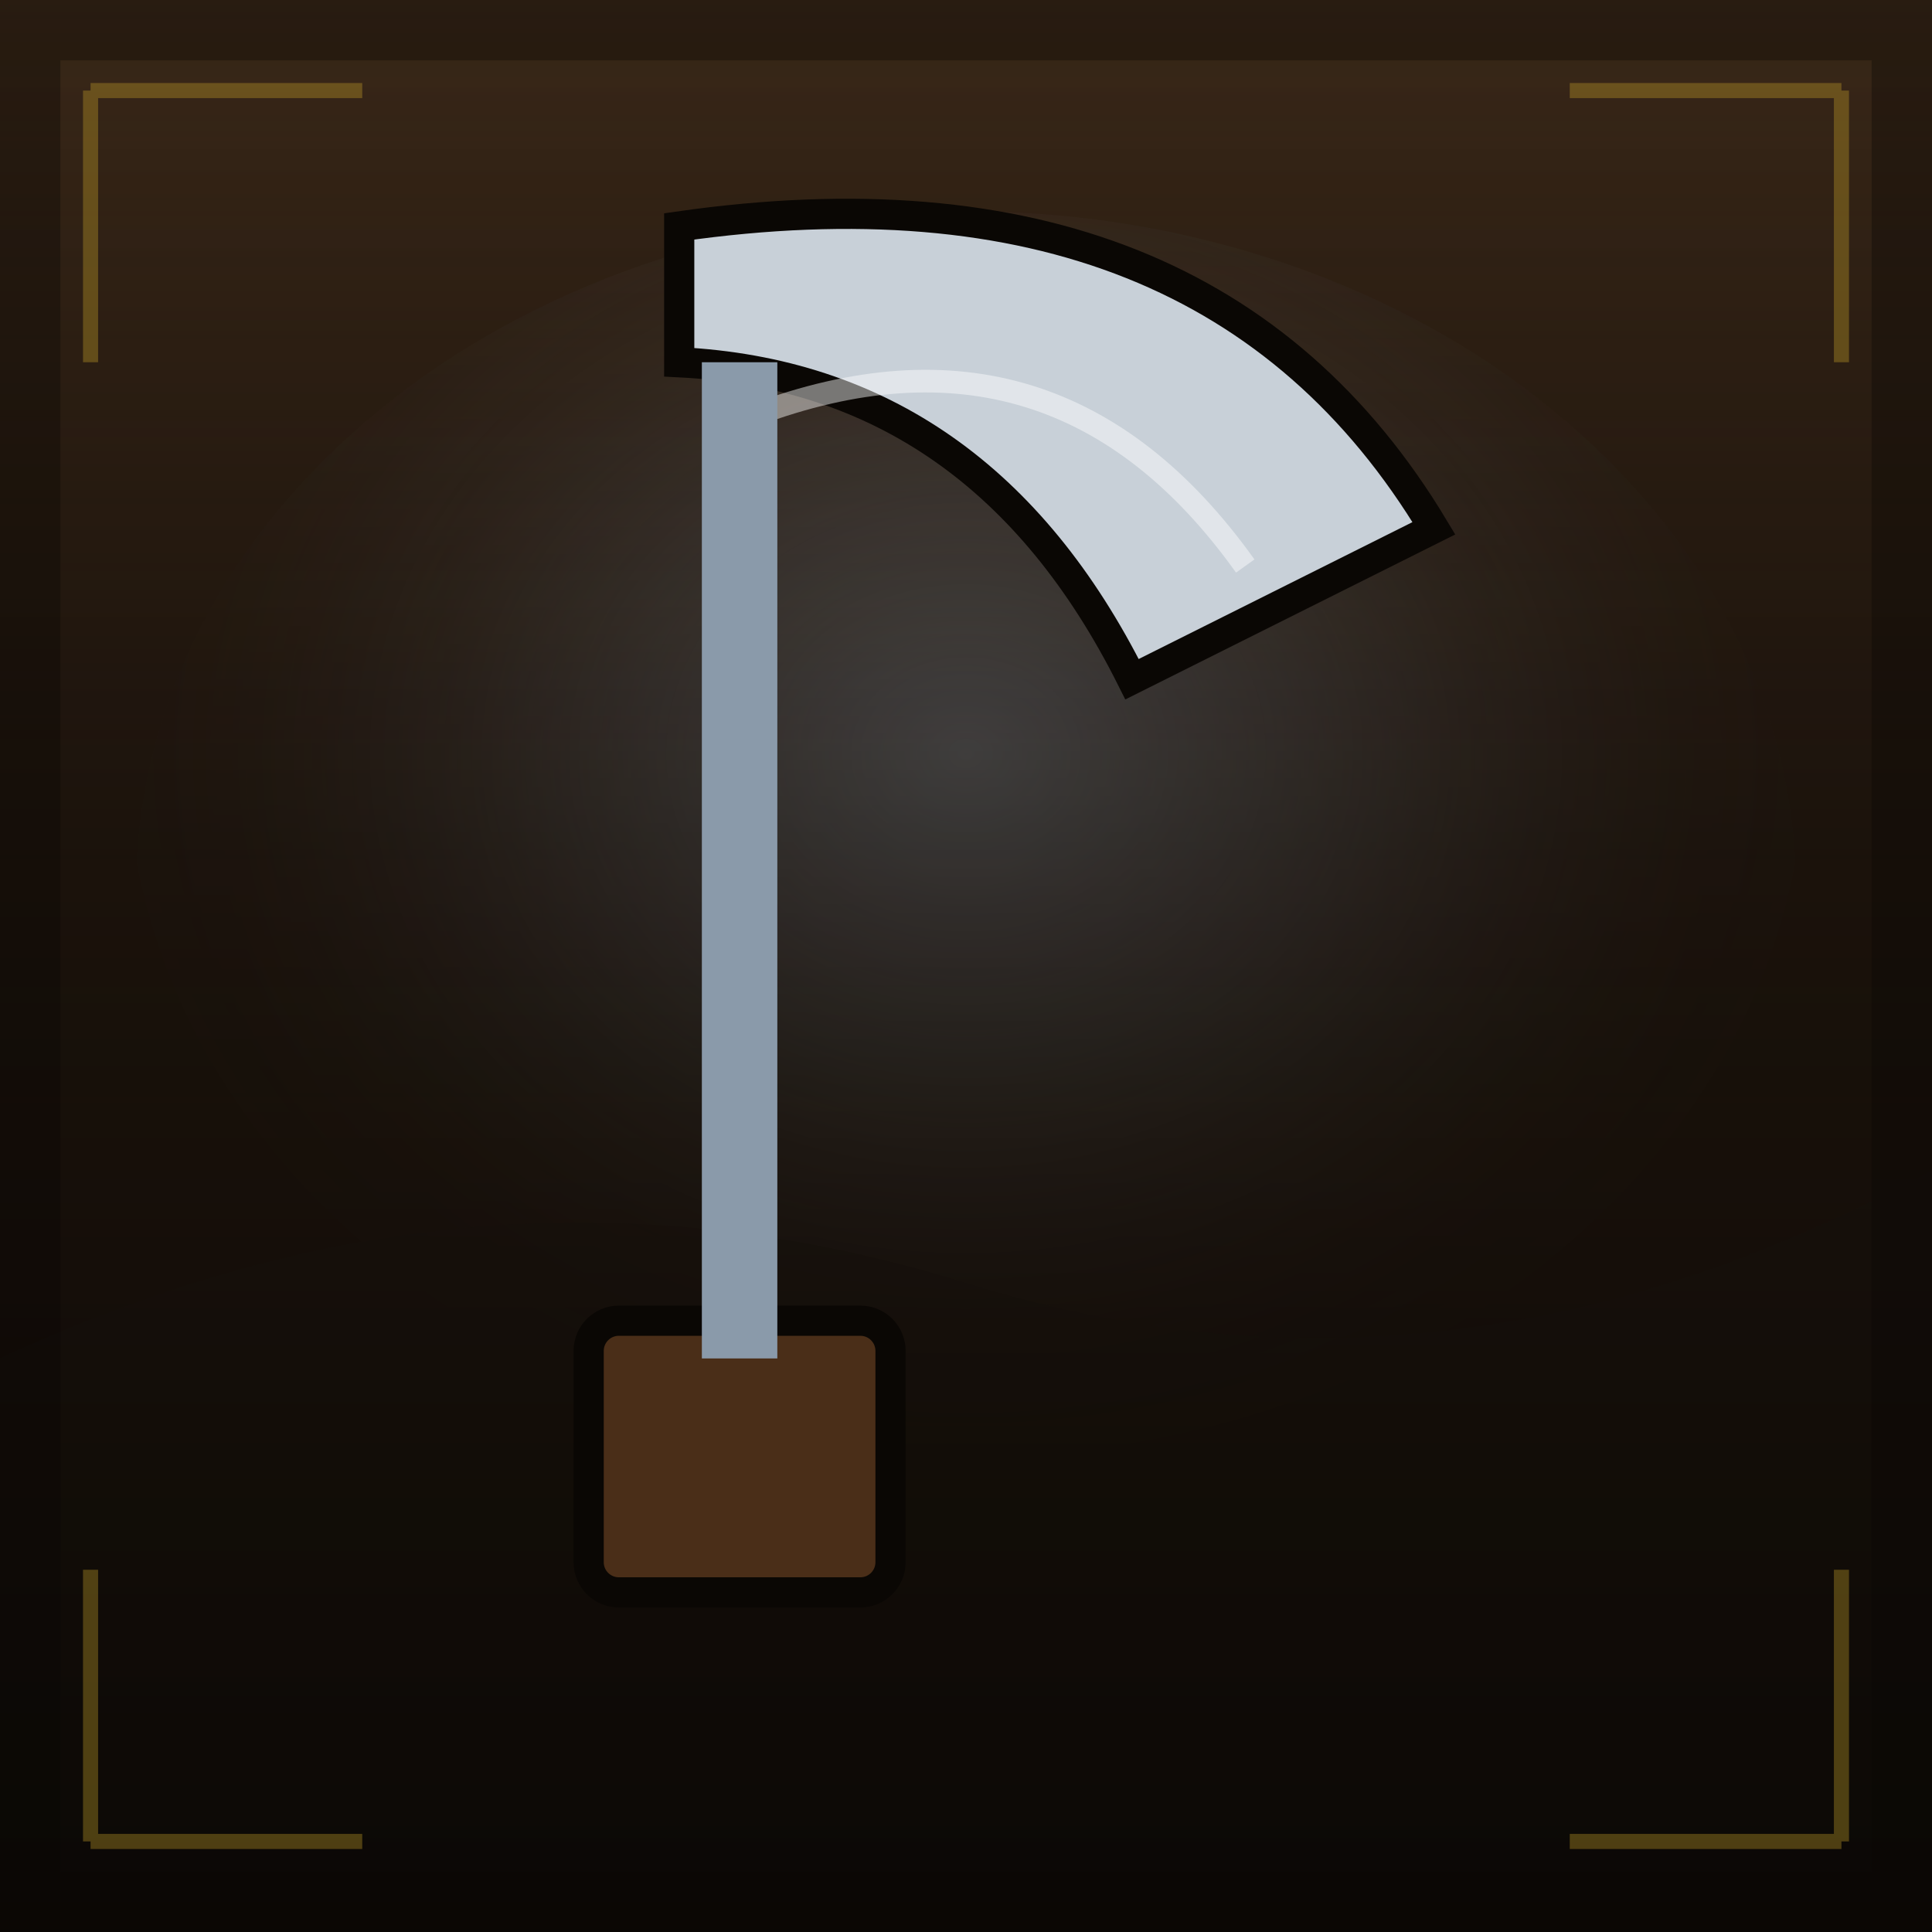
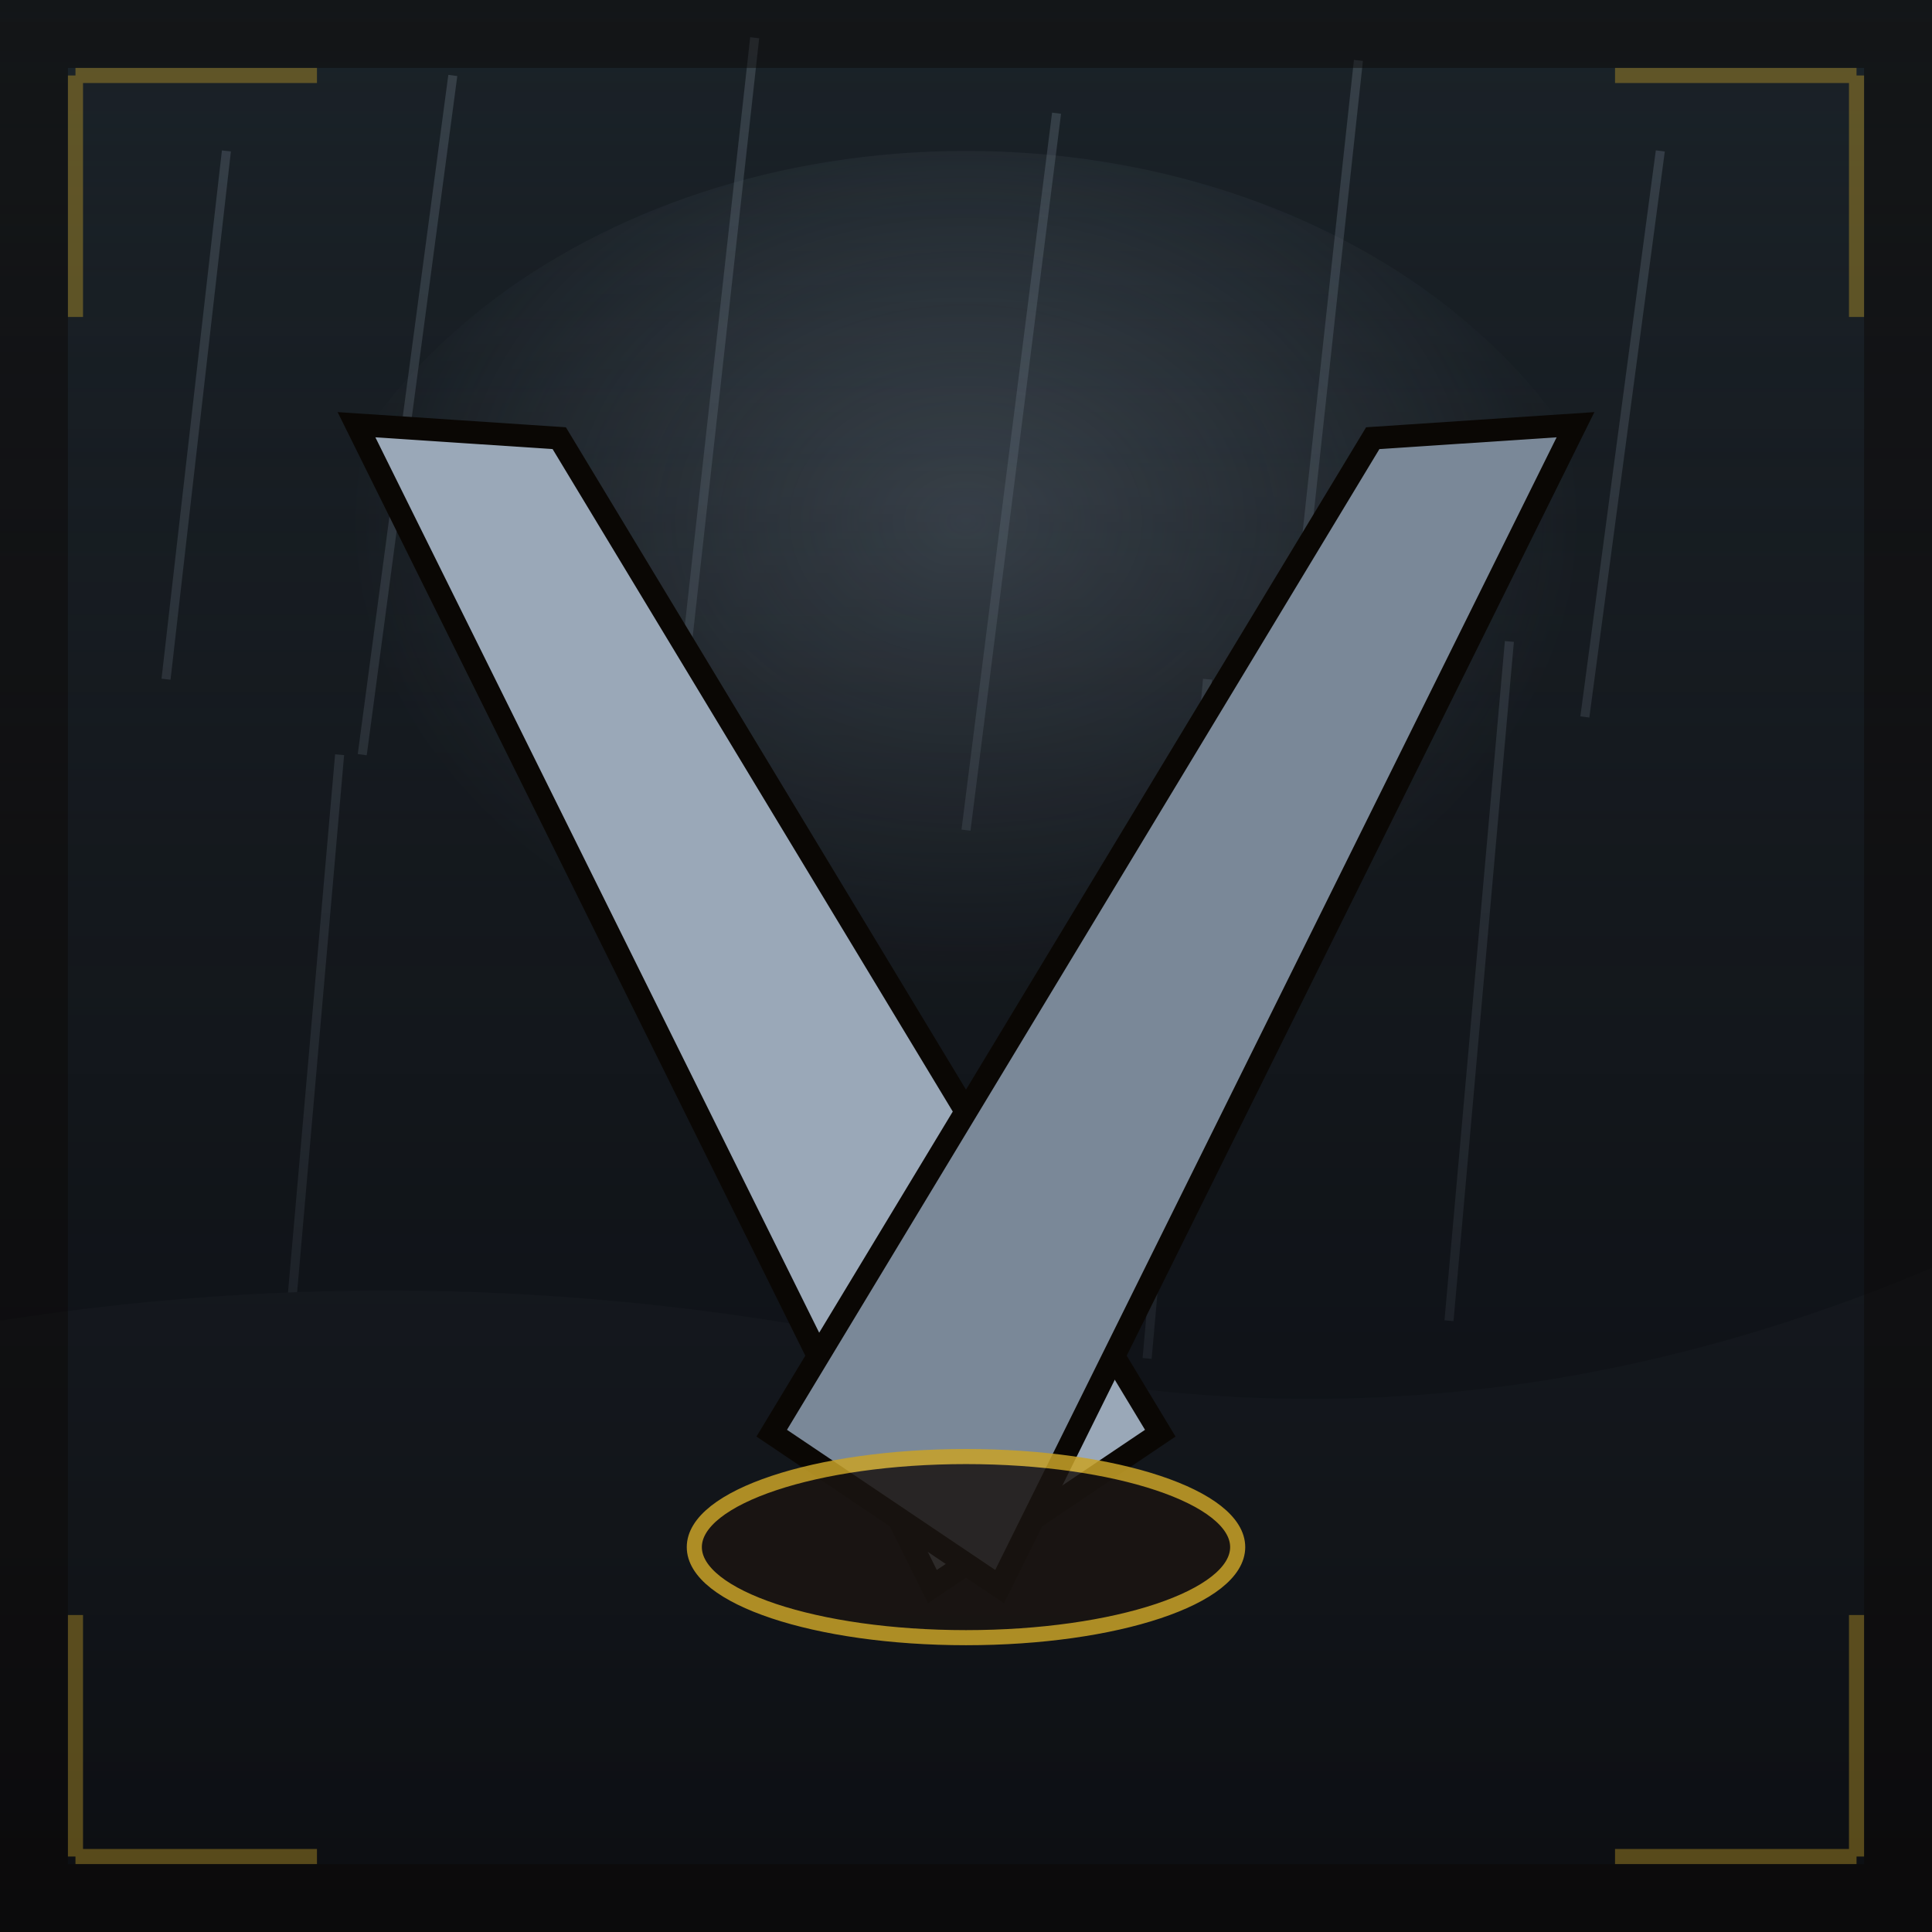
- <svg xmlns="http://www.w3.org/2000/svg" width="256" height="256" viewBox="0 0 256 256" fill="none" role="img" aria-label="blade">
+ <svg xmlns="http://www.w3.org/2000/svg" width="256" height="256" viewBox="0 0 256 256" fill="none" role="img" aria-label="blade plate rain steel">
  <defs>
-     <linearGradient id="skyblade2" x1="0" y1="0" x2="0" y2="1">
-       <stop offset="0%" stop-color="#3a2818" />
-       <stop offset="45%" stop-color="#1a120c" />
-       <stop offset="100%" stop-color="#0a0704" />
+     <linearGradient id="sky-b2" x1="0" y1="0" x2="0" y2="1">
+       <stop offset="0%" stop-color="#1a2228" />
+       <stop offset="50%" stop-color="#0e1216" />
+       <stop offset="100%" stop-color="#06080a" />
    </linearGradient>
-     <radialGradient id="glowblade2" cx="50%" cy="40%" r="55%">
-       <stop offset="0%" stop-color="#8a9aaa" stop-opacity="0.45" />
-       <stop offset="55%" stop-color="#8a9aaa" stop-opacity="0.12" />
-       <stop offset="100%" stop-color="#0a0704" stop-opacity="0" />
+     <radialGradient id="glow-b2" cx="50%" cy="35%" r="45%">
+       <stop offset="0%" stop-color="#8a9aaa" stop-opacity="0.35" />
+       <stop offset="100%" stop-color="#8a9aaa" stop-opacity="0" />
    </radialGradient>
-     <linearGradient id="groundblade2" x1="0" y1="0" x2="0" y2="1">
-       <stop offset="0%" stop-color="#2a1c10" stop-opacity="0" />
-       <stop offset="100%" stop-color="#0a0704" stop-opacity="0.85" />
+     <linearGradient id="wet-b2" x1="0" y1="0" x2="0" y2="1">
+       <stop offset="0%" stop-color="#2a3038" stop-opacity="0" />
+       <stop offset="100%" stop-color="#0a0c10" stop-opacity="0.9" />
    </linearGradient>
  </defs>
-   <rect width="256" height="256" fill="url(#skyblade2)" />
-   <ellipse cx="128" cy="118" rx="110" ry="90" fill="url(#glowblade2)" />
-   <path d="M0 180 Q64 150 128 170 Q192 190 256 155 V256 H0 Z" fill="#14100c" opacity="0.55" />
-   <rect width="256" height="256" fill="url(#groundblade2)" />
-   <rect width="256" height="256" fill="none" stroke="#0a0704" stroke-width="16" opacity="0.35" />
-   <g transform="translate(0,0)">
-     <path d="M90 30 Q160 20 190 70 L150 90 Q130 50 90 48 Z" fill="#c8d0d8" stroke="#0a0704" stroke-width="4" />
-     <path d="M100 55 Q140 40 165 75" fill="none" stroke="#fff" stroke-width="3" opacity="0.45" />
-     <rect x="78" y="175" width="40" height="36" rx="4" fill="#4a2e18" stroke="#0a0704" stroke-width="4" />
-     <path d="M98 48 L98 180" stroke="#8a9aaa" stroke-width="10" />
+   <rect width="256" height="256" fill="url(#sky-b2)" />
+   <ellipse cx="128" cy="90" rx="90" ry="70" fill="url(#glow-b2)" />
+   <g stroke="#8a9aaa" stroke-width="1.2" opacity="0.25">
+     <path d="M30 20 L22 90" />
+     <path d="M60 10 L48 100" />
+     <path d="M100 5 L90 95" />
+     <path d="M140 15 L128 110" />
+     <path d="M180 8 L170 100" />
+     <path d="M220 20 L210 95" />
+     <path d="M45 100 L38 180" />
+     <path d="M160 90 L152 180" />
+     <path d="M200 85 L192 175" />
  </g>
-   <path d="M12 12 H48 M12 12 V48" stroke="#c9a227" stroke-width="2" opacity="0.35" />
-   <path d="M244 12 H208 M244 12 V48" stroke="#c9a227" stroke-width="2" opacity="0.35" />
-   <path d="M12 244 H48 M12 244 V208" stroke="#c9a227" stroke-width="2" opacity="0.35" />
-   <path d="M244 244 H208 M244 244 V208" stroke="#c9a227" stroke-width="2" opacity="0.35" />
+   <path d="M0 175 Q64 165 128 180 Q192 195 256 168 V256 H0 Z" fill="#14181c" />
+   <rect width="256" height="256" fill="url(#wet-b2)" />
+   <g>
+     <path d="M70 40 L95 50 L130 200 L95 210 Z" fill="#9aa8b8" stroke="#0a0704" stroke-width="3" transform="rotate(-18 110 120)" />
+     <path d="M186 40 L161 50 L126 200 L161 210 Z" fill="#7a8898" stroke="#0a0704" stroke-width="3" transform="rotate(18 146 120)" />
+     <ellipse cx="128" cy="205" rx="36" ry="12" fill="#1a1410" stroke="#c9a227" stroke-width="2" opacity="0.85" />
+   </g>
+   <rect width="256" height="256" fill="none" stroke="#0a0704" stroke-width="18" opacity="0.45" />
+   <path d="M10 10 H42 M10 10 V42" stroke="#c9a227" stroke-width="2" opacity="0.4" />
+   <path d="M246 10 H214 M246 10 V42" stroke="#c9a227" stroke-width="2" opacity="0.4" />
+   <path d="M10 246 H42 M10 246 V214" stroke="#c9a227" stroke-width="2" opacity="0.4" />
+   <path d="M246 246 H214 M246 246 V214" stroke="#c9a227" stroke-width="2" opacity="0.4" />
</svg>
